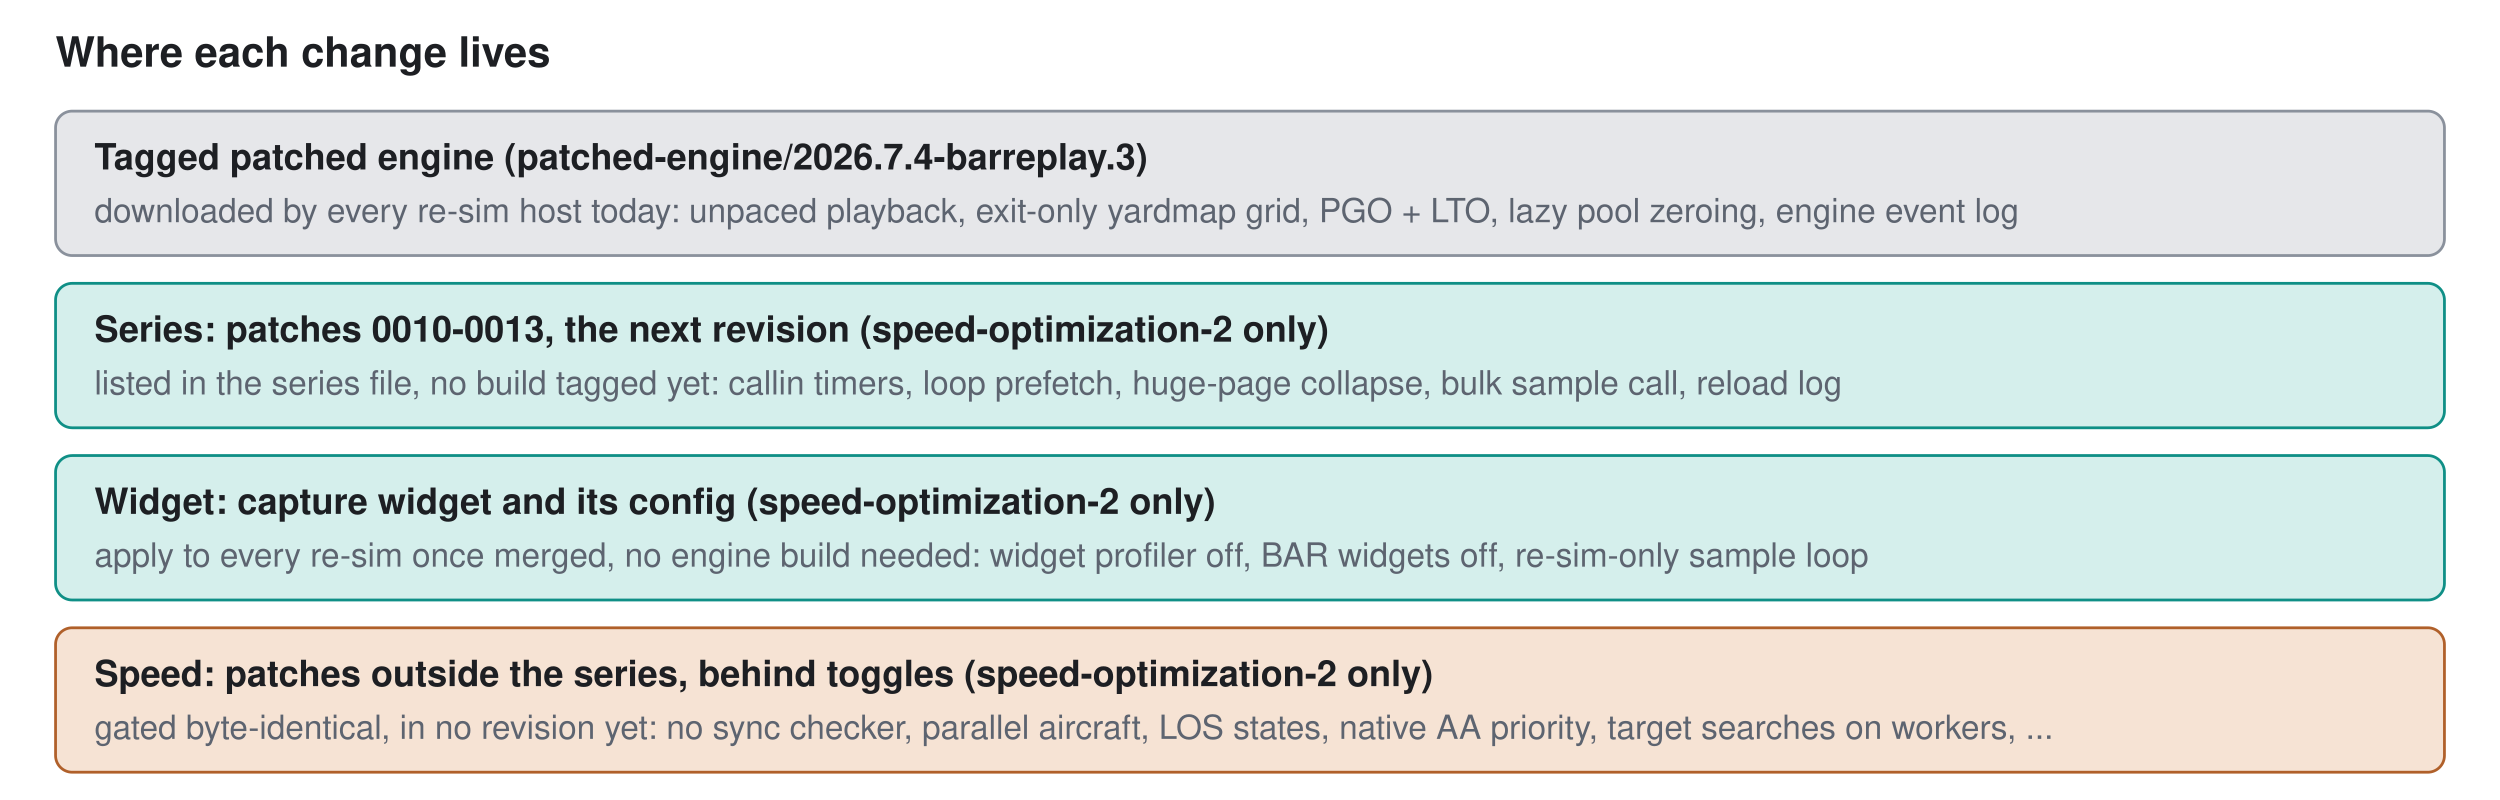
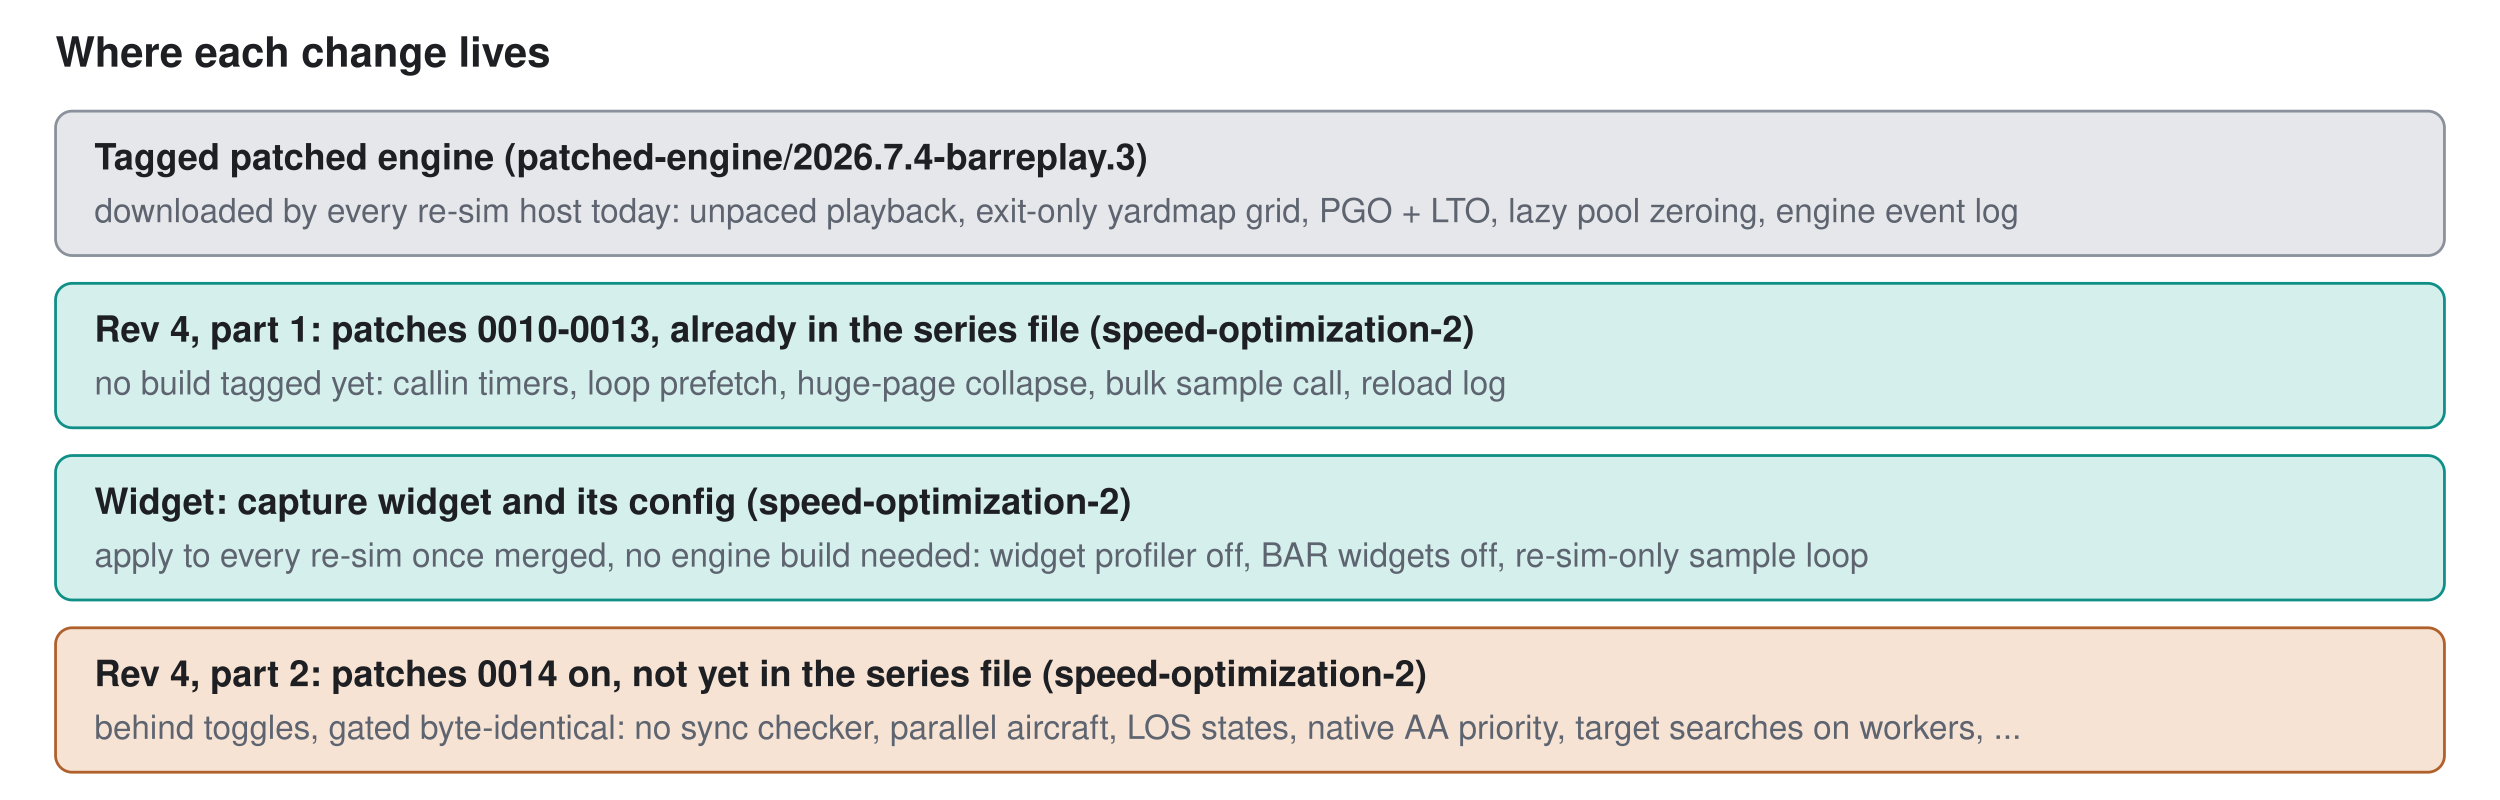
<svg xmlns="http://www.w3.org/2000/svg" width="900" height="288" viewBox="0 0 900 288" font-family="Helvetica, Arial, sans-serif" font-size="13" fill="#1d1f23">
  <defs>
    <marker id="a" viewBox="0 0 10 10" refX="9" refY="5" markerWidth="7" markerHeight="7" orient="auto">
      <path d="M0,0 L10,5 L0,10 z" fill="#5d6470" />
    </marker>
    <marker id="o" viewBox="0 0 10 10" refX="9" refY="5" markerWidth="7" markerHeight="7" orient="auto">
      <path d="M0,0 L10,5 L0,10 z" fill="#b0602a" />
    </marker>
  </defs>
  <rect width="900" height="288" fill="#ffffff" />
  <text x="20" y="24" font-size="15" font-weight="bold">Where each change lives</text>
  <rect x="20" y="40" width="860" height="52" rx="6" fill="#e6e7ea" stroke="#8a919c" />
  <text x="34" y="61" font-weight="bold">Tagged patched engine (patched-engine/2026.7.4-barreplay.3)</text>
  <text x="34" y="80" font-size="12" fill="#5d6470">downloaded by every re-sim host today: unpaced playback, exit-only yardmap grid, PGO + LTO, lazy pool zeroing, engine event log</text>
  <rect x="20" y="102" width="860" height="52" rx="6" fill="#d5efec" stroke="#0f8f86" />
-   <text x="34" y="123" font-weight="bold">Series: patches 0010-0013, the next revision (speed-optimization-2 only)</text>
-   <text x="34" y="142" font-size="12" fill="#5d6470">listed in the series file, no build tagged yet: callin timers, loop prefetch, huge-page collapse, bulk sample call, reload log</text>
+   <text x="34" y="123" font-weight="bold">Rev 4, part 1: patches 0010-0013, already in the series file (speed-optimization-2)</text>
+   <text x="34" y="142" font-size="12" fill="#5d6470">no build tagged yet: callin timers, loop prefetch, huge-page collapse, bulk sample call, reload log</text>
  <rect x="20" y="164" width="860" height="52" rx="6" fill="#d5efec" stroke="#0f8f86" />
-   <text x="34" y="185" font-weight="bold">Widget: capture widget and its config (speed-optimization-2 only)</text>
+   <text x="34" y="185" font-weight="bold">Widget: capture widget and its config (speed-optimization-2)</text>
  <text x="34" y="204" font-size="12" fill="#5d6470">apply to every re-sim once merged, no engine build needed: widget profiler off, BAR widgets off, re-sim-only sample loop</text>
  <rect x="20" y="226" width="860" height="52" rx="6" fill="#f6e3d4" stroke="#b0602a" />
-   <text x="34" y="247" font-weight="bold">Speed: patches outside the series, behind toggles (speed-optimization-2 only)</text>
-   <text x="34" y="266" font-size="12" fill="#5d6470">gated byte-identical, in no revision yet: no sync checker, parallel aircraft, LOS states, native AA priority, target searches on workers, ...</text>
+   <text x="34" y="247" font-weight="bold">Rev 4, part 2: patches 0014 on, not yet in the series file (speed-optimization-2)</text>
+   <text x="34" y="266" font-size="12" fill="#5d6470">behind toggles, gated byte-identical: no sync checker, parallel aircraft, LOS states, native AA priority, target searches on workers, ...</text>
</svg>
